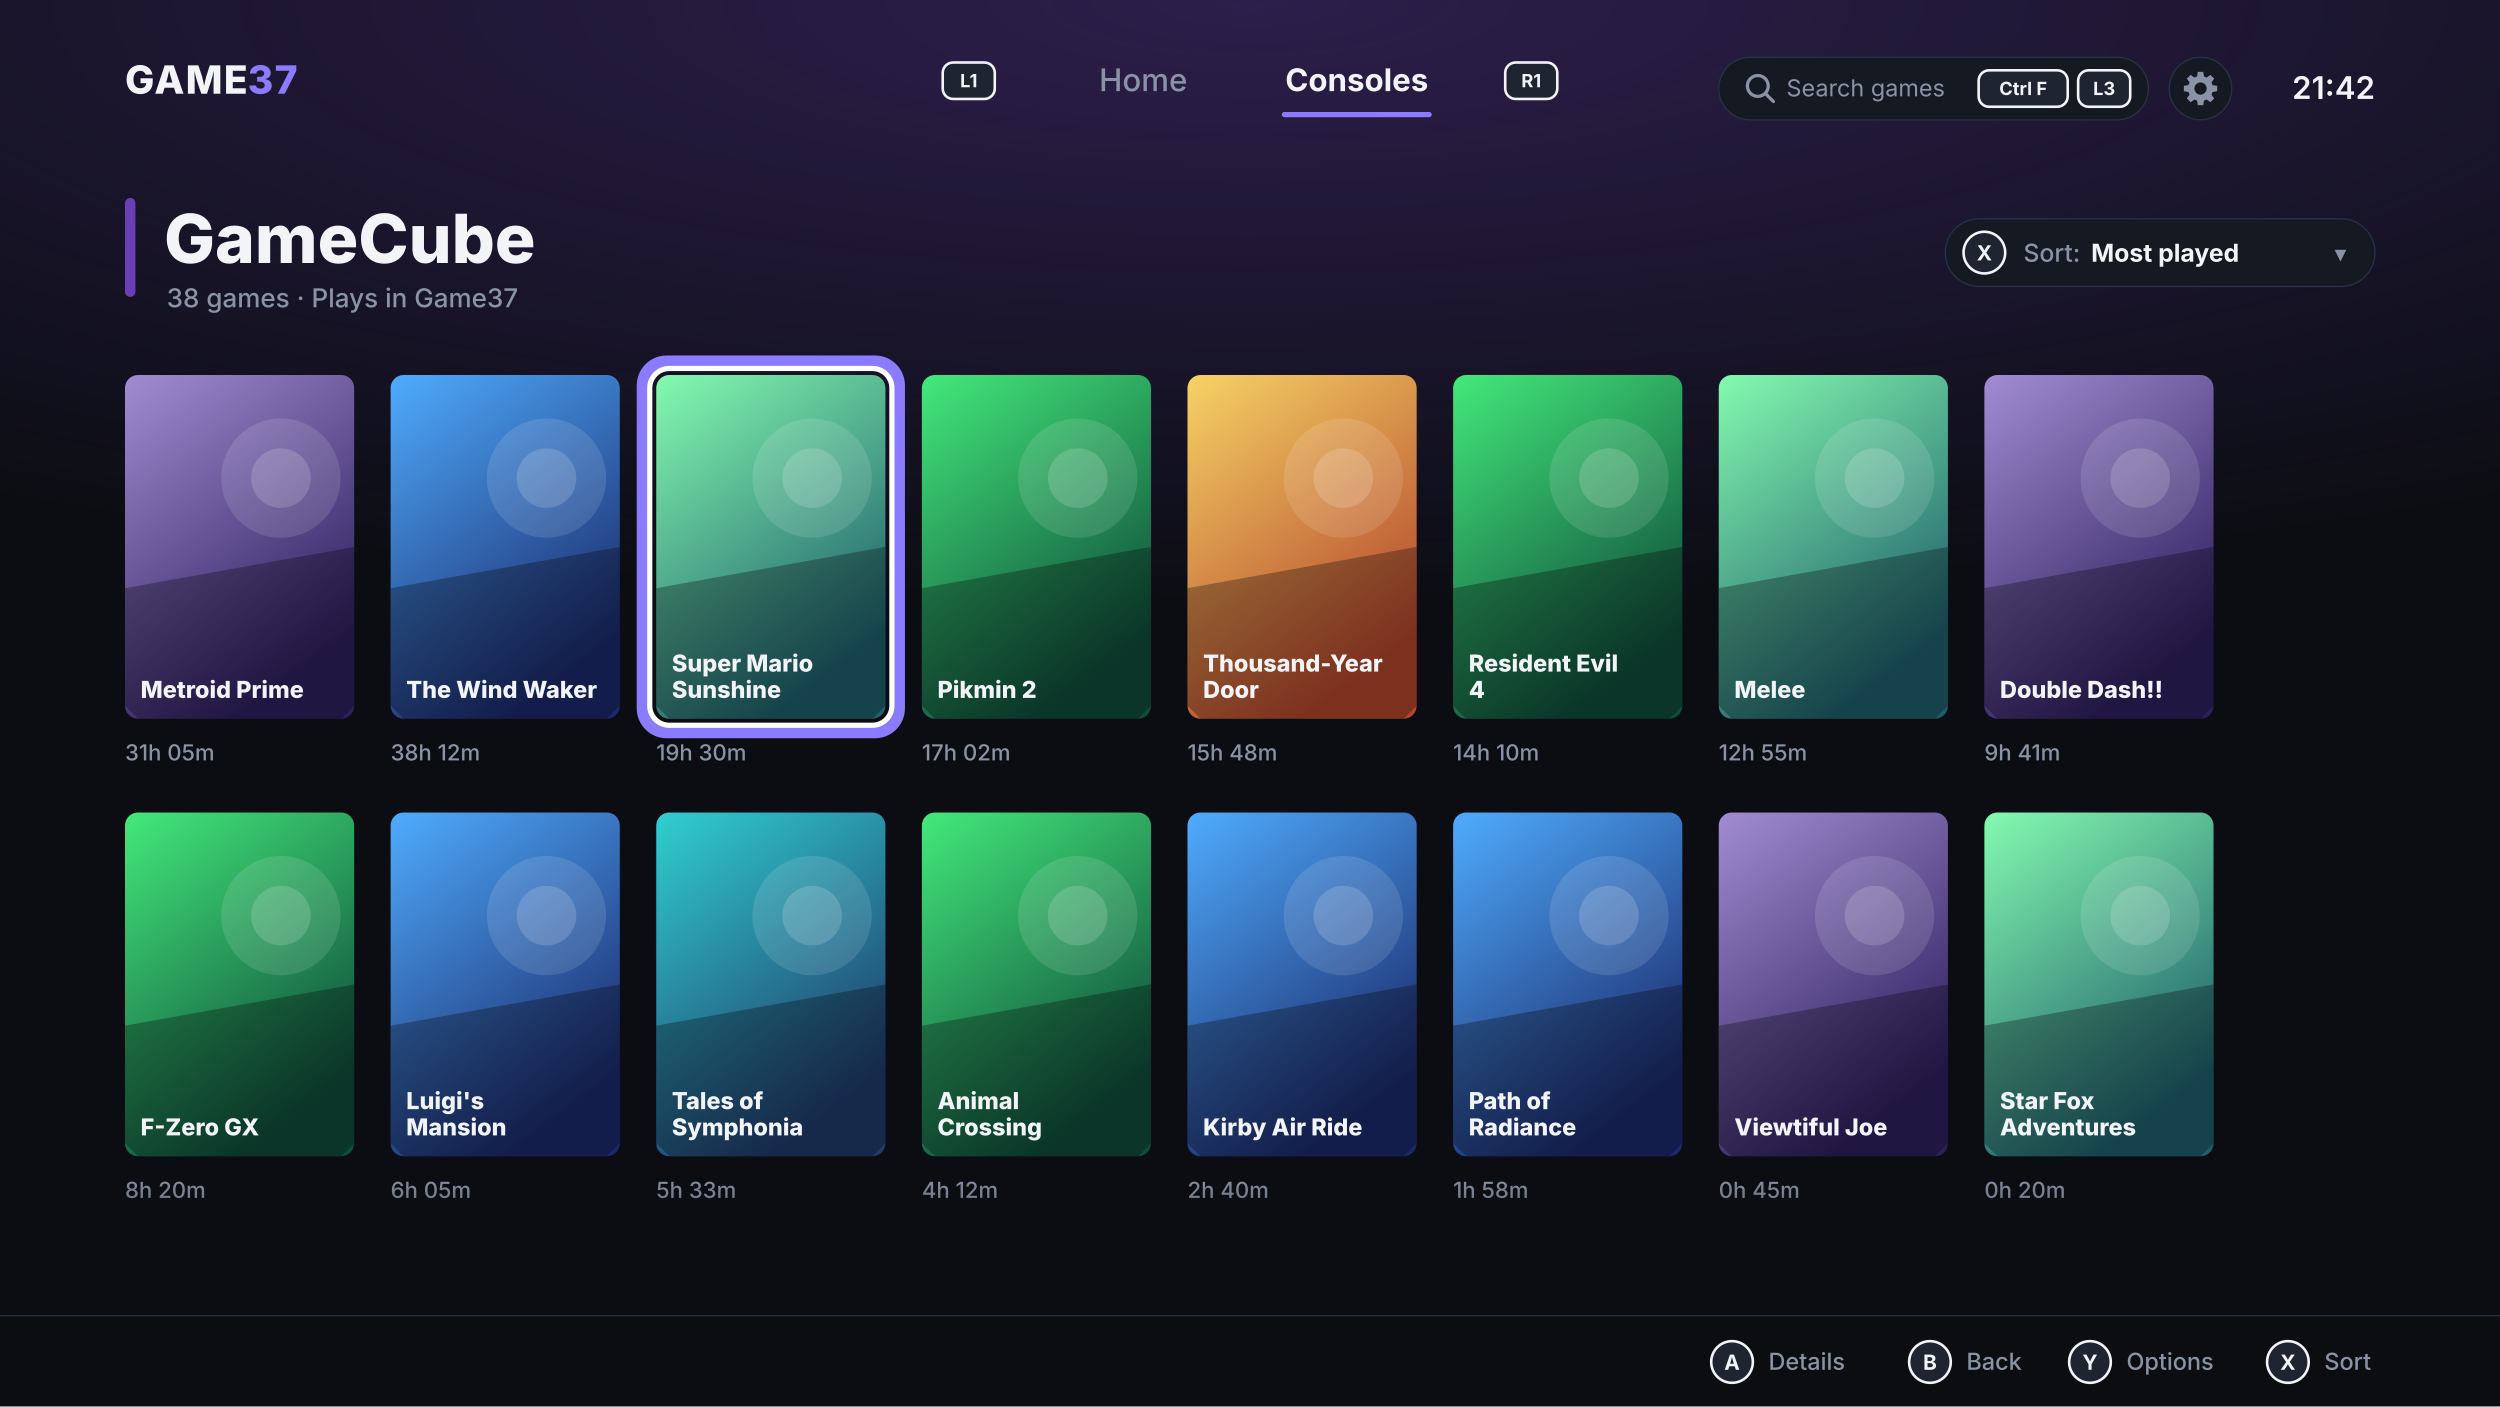
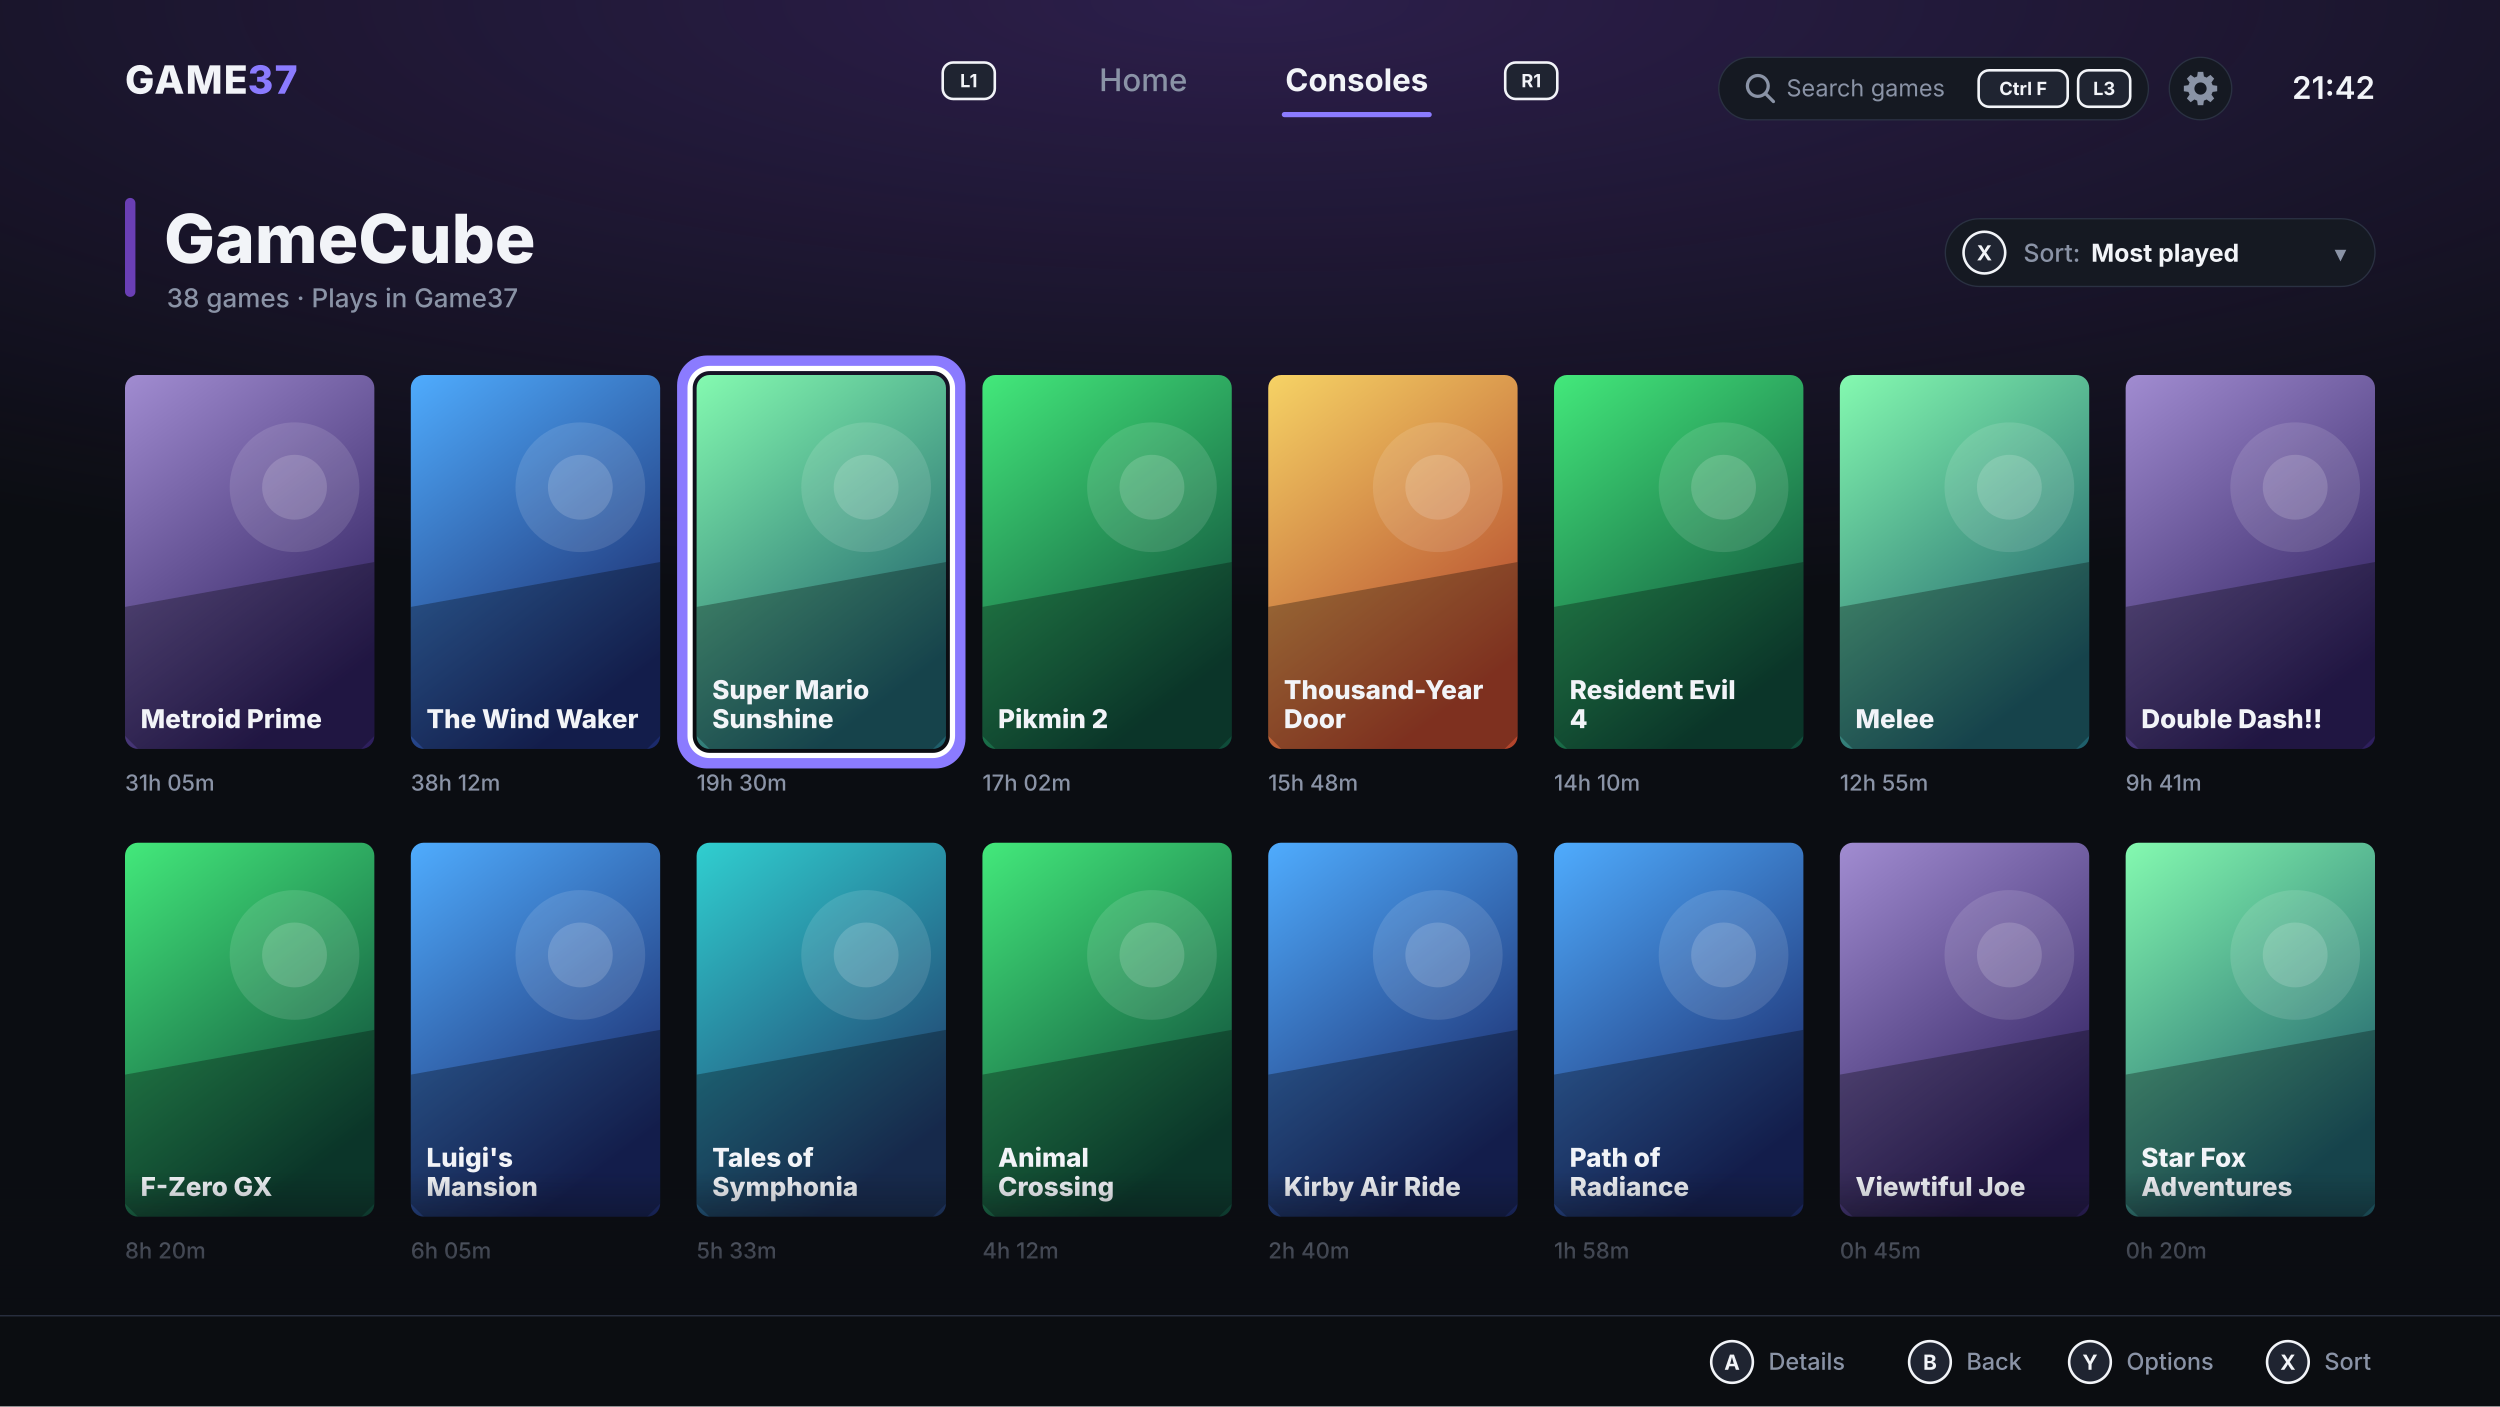
<svg xmlns="http://www.w3.org/2000/svg" width="1920" height="1080" viewBox="0 0 1920 1080">
  <defs>
    <radialGradient id="rg1" cx="0.5" cy="0" r="0.9">
      <stop offset="0" stop-color="#6A3FB5" stop-opacity="0.35" />
      <stop offset="1" stop-color="#6A3FB5" stop-opacity="0" />
    </radialGradient>
    <linearGradient id="lg2" x1="0" y1="0" x2="0.5" y2="1">
      <stop offset="0" stop-color="#A18CD1" stop-opacity="1" />
      <stop offset="1" stop-color="#2E1F5E" stop-opacity="1" />
    </linearGradient>
    <linearGradient id="lg3" x1="0" y1="0" x2="0.5" y2="1">
      <stop offset="0" stop-color="#4FACFE" stop-opacity="1" />
      <stop offset="1" stop-color="#1B2A6B" stop-opacity="1" />
    </linearGradient>
    <linearGradient id="lg4" x1="0" y1="0" x2="0.5" y2="1">
      <stop offset="0" stop-color="#84FAB0" stop-opacity="1" />
      <stop offset="1" stop-color="#1F5F6B" stop-opacity="1" />
    </linearGradient>
    <linearGradient id="lg5" x1="0" y1="0" x2="0.5" y2="1">
      <stop offset="0" stop-color="#43E97B" stop-opacity="1" />
      <stop offset="1" stop-color="#0F4C3A" stop-opacity="1" />
    </linearGradient>
    <linearGradient id="lg6" x1="0" y1="0" x2="0.5" y2="1">
      <stop offset="0" stop-color="#F6D365" stop-opacity="1" />
      <stop offset="1" stop-color="#B3452C" stop-opacity="1" />
    </linearGradient>
    <linearGradient id="lg7" x1="0" y1="0" x2="0.5" y2="1">
      <stop offset="0" stop-color="#43E97B" stop-opacity="1" />
      <stop offset="1" stop-color="#0F4C3A" stop-opacity="1" />
    </linearGradient>
    <linearGradient id="lg8" x1="0" y1="0" x2="0.5" y2="1">
      <stop offset="0" stop-color="#84FAB0" stop-opacity="1" />
      <stop offset="1" stop-color="#1F5F6B" stop-opacity="1" />
    </linearGradient>
    <linearGradient id="lg9" x1="0" y1="0" x2="0.5" y2="1">
      <stop offset="0" stop-color="#A18CD1" stop-opacity="1" />
      <stop offset="1" stop-color="#2E1F5E" stop-opacity="1" />
    </linearGradient>
    <linearGradient id="lg10" x1="0" y1="0" x2="0.5" y2="1">
      <stop offset="0" stop-color="#43E97B" stop-opacity="1" />
      <stop offset="1" stop-color="#0F4C3A" stop-opacity="1" />
    </linearGradient>
    <linearGradient id="lg11" x1="0" y1="0" x2="0.5" y2="1">
      <stop offset="0" stop-color="#4FACFE" stop-opacity="1" />
      <stop offset="1" stop-color="#1B2A6B" stop-opacity="1" />
    </linearGradient>
    <linearGradient id="lg12" x1="0" y1="0" x2="0.5" y2="1">
      <stop offset="0" stop-color="#30CFD0" stop-opacity="1" />
      <stop offset="1" stop-color="#203A6B" stop-opacity="1" />
    </linearGradient>
    <linearGradient id="lg13" x1="0" y1="0" x2="0.5" y2="1">
      <stop offset="0" stop-color="#43E97B" stop-opacity="1" />
      <stop offset="1" stop-color="#0F4C3A" stop-opacity="1" />
    </linearGradient>
    <linearGradient id="lg14" x1="0" y1="0" x2="0.5" y2="1">
      <stop offset="0" stop-color="#4FACFE" stop-opacity="1" />
      <stop offset="1" stop-color="#1B2A6B" stop-opacity="1" />
    </linearGradient>
    <linearGradient id="lg15" x1="0" y1="0" x2="0.5" y2="1">
      <stop offset="0" stop-color="#4FACFE" stop-opacity="1" />
      <stop offset="1" stop-color="#1B2A6B" stop-opacity="1" />
    </linearGradient>
    <linearGradient id="lg16" x1="0" y1="0" x2="0.5" y2="1">
      <stop offset="0" stop-color="#A18CD1" stop-opacity="1" />
      <stop offset="1" stop-color="#2E1F5E" stop-opacity="1" />
    </linearGradient>
    <linearGradient id="lg17" x1="0" y1="0" x2="0.5" y2="1">
      <stop offset="0" stop-color="#84FAB0" stop-opacity="1" />
      <stop offset="1" stop-color="#1F5F6B" stop-opacity="1" />
    </linearGradient>
    <linearGradient id="lg18" x1="0" y1="0" x2="0" y2="1">
      <stop offset="0" stop-color="#0B0D12" stop-opacity="0" />
      <stop offset="1" stop-color="#0B0D12" stop-opacity="1" />
    </linearGradient>
  </defs>
  <rect x="0.0" y="0.0" width="1920.0" height="1080.0" rx="0" fill="#0B0D12" fill-opacity="1" />
  <rect x="0.0" y="0.0" width="1920.0" height="520.0" rx="0" fill="url(#rg1)" fill-opacity="1" />
  <text x="96" y="72" font-family="Inter, 'Helvetica Neue', Arial, sans-serif" font-size="30" font-weight="800" fill="#F2F4F8" letter-spacing="1">GAME<tspan fill="#8B7BFF">37</tspan>
  </text>
  <rect x="724.0" y="48.0" width="40.0" height="28.0" rx="8" fill="#1F2431" fill-opacity="1" stroke="#F2F4F8" stroke-width="2" />
  <text x="744.0" y="67.0" font-family="Inter, 'Helvetica Neue', Arial, sans-serif" font-size="14" font-weight="700" fill="#F2F4F8" fill-opacity="1" text-anchor="middle" letter-spacing="0">L1</text>
  <rect x="1156.0" y="48.0" width="40.0" height="28.0" rx="8" fill="#1F2431" fill-opacity="1" stroke="#F2F4F8" stroke-width="2" />
  <text x="1176.0" y="67.0" font-family="Inter, 'Helvetica Neue', Arial, sans-serif" font-size="14" font-weight="700" fill="#F2F4F8" fill-opacity="1" text-anchor="middle" letter-spacing="0">R1</text>
  <text x="878.0" y="70.0" font-family="Inter, 'Helvetica Neue', Arial, sans-serif" font-size="24" font-weight="500" fill="#8A93A6" fill-opacity="1" text-anchor="middle" letter-spacing="0">Home</text>
  <text x="1042.0" y="70.0" font-family="Inter, 'Helvetica Neue', Arial, sans-serif" font-size="24" font-weight="700" fill="#F2F4F8" fill-opacity="1" text-anchor="middle" letter-spacing="0">Consoles</text>
  <rect x="984.4" y="86.0" width="115.2" height="4.0" rx="2" fill="#8B7BFF" fill-opacity="1" />
  <rect x="1320.0" y="44.0" width="330.0" height="48.0" rx="24" fill="#151922" fill-opacity="1" stroke="#2A3142" stroke-width="1" />
  <circle cx="1350.0" cy="66.0" r="8.0" fill="none" fill-opacity="1" stroke="#8A93A6" stroke-width="2.5" />
  <line x1="1356" y1="72" x2="1362" y2="78" stroke="#8A93A6" stroke-width="2.5" stroke-linecap="round" />
  <text x="1372.0" y="74.0" font-family="Inter, 'Helvetica Neue', Arial, sans-serif" font-size="18" font-weight="400" fill="#8A93A6" fill-opacity="1" text-anchor="start" letter-spacing="0">Search games</text>
  <rect x="1596.0" y="54.0" width="40.0" height="28.0" rx="8" fill="#1F2431" fill-opacity="1" stroke="#F2F4F8" stroke-width="2" />
  <text x="1616.0" y="73.0" font-family="Inter, 'Helvetica Neue', Arial, sans-serif" font-size="14" font-weight="700" fill="#F2F4F8" fill-opacity="1" text-anchor="middle" letter-spacing="0">L3</text>
  <rect x="1519.6" y="54.0" width="68.4" height="28.0" rx="8" fill="#1F2431" fill-opacity="1" stroke="#F2F4F8" stroke-width="2" />
  <text x="1553.8" y="73.0" font-family="Inter, 'Helvetica Neue', Arial, sans-serif" font-size="14" font-weight="700" fill="#F2F4F8" fill-opacity="1" text-anchor="middle" letter-spacing="0">Ctrl F</text>
  <circle cx="1690.0" cy="68.0" r="24.0" fill="#151922" fill-opacity="1" stroke="#2A3142" stroke-width="1" />
  <polygon points="1699.3,65.4 1702.8,65.9 1702.8,70.1 1699.3,70.6 1698.4,72.7 1700.5,75.6 1697.6,78.5 1694.7,76.4 1692.6,77.3 1692.1,80.8 1687.9,80.8 1687.4,77.3 1685.3,76.4 1682.4,78.5 1679.5,75.6 1681.6,72.7 1680.7,70.6 1677.2,70.1 1677.2,65.9 1680.7,65.4 1681.6,63.3 1679.5,60.4 1682.4,57.5 1685.3,59.6 1687.4,58.7 1687.9,55.2 1692.1,55.2 1692.6,58.7 1694.7,59.6 1697.6,57.5 1700.5,60.4 1698.4,63.3" fill="#8A93A6" />
  <circle cx="1690.0" cy="68.0" r="4.7" fill="#151922" fill-opacity="1" />
  <text x="1824.0" y="76.0" font-family="Inter, 'Helvetica Neue', Arial, sans-serif" font-size="24" font-weight="600" fill="#F2F4F8" fill-opacity="1" text-anchor="end" letter-spacing="0">21:42</text>
  <rect x="96.0" y="152.0" width="8.0" height="76.0" rx="4" fill="#6A3FB5" fill-opacity="1" />
  <text x="126.0" y="202.0" font-family="Inter, 'Helvetica Neue', Arial, sans-serif" font-size="52" font-weight="800" fill="#F2F4F8" fill-opacity="1" text-anchor="start" letter-spacing="0">GameCube</text>
  <text x="128.0" y="236.0" font-family="Inter, 'Helvetica Neue', Arial, sans-serif" font-size="20" font-weight="500" fill="#8A93A6" fill-opacity="1" text-anchor="start" letter-spacing="0">38 games  ·  Plays in Game37</text>
  <rect x="1494.0" y="168.0" width="330.0" height="52.0" rx="26" fill="#151922" fill-opacity="1" stroke="#2A3142" stroke-width="1" />
  <circle cx="1524.0" cy="194.0" r="16.0" fill="#1F2431" fill-opacity="1" stroke="#F2F4F8" stroke-width="2" />
  <text x="1524.0" y="200.0" font-family="Inter, 'Helvetica Neue', Arial, sans-serif" font-size="16" font-weight="700" fill="#F2F4F8" fill-opacity="1" text-anchor="middle" letter-spacing="0">X</text>
  <text x="1554.0" y="201.0" font-family="Inter, 'Helvetica Neue', Arial, sans-serif" font-size="19" font-weight="500" fill="#8A93A6" fill-opacity="1" text-anchor="start" letter-spacing="0">Sort:</text>
  <text x="1606.0" y="201.0" font-family="Inter, 'Helvetica Neue', Arial, sans-serif" font-size="19" font-weight="700" fill="#F2F4F8" fill-opacity="1" text-anchor="start" letter-spacing="0">Most played</text>
  <text x="1802.0" y="201.0" font-family="Inter, 'Helvetica Neue', Arial, sans-serif" font-size="18" font-weight="700" fill="#8A93A6" fill-opacity="1" text-anchor="end" letter-spacing="0">▾</text>
-   <rect x="96.0" y="288.0" width="176.0" height="264.0" rx="10" fill="url(#lg2)" fill-opacity="1" />
-   <circle cx="215.7" cy="367.2" r="45.8" fill="#FFFFFF" fill-opacity="0.12" />
-   <circle cx="215.7" cy="367.2" r="22.9" fill="#FFFFFF" fill-opacity="0.16" />
-   <polygon points="96,451.7 272,420.0 272,542.0 262,552.0 106,552.0 96,542.0" fill="#000000" fill-opacity=".3" />
-   <text x="108.0" y="536.0" font-family="Inter, 'Helvetica Neue', Arial, sans-serif" font-size="18" font-weight="800" fill="#F2F4F8" fill-opacity="1" text-anchor="start" letter-spacing="0">Metroid Prime</text>
-   <text x="96.0" y="584.0" font-family="Inter, 'Helvetica Neue', Arial, sans-serif" font-size="17" font-weight="500" fill="#8A93A6" fill-opacity="1" text-anchor="start" letter-spacing="0">31h 05m</text>
-   <rect x="300.0" y="288.0" width="176.0" height="264.0" rx="10" fill="url(#lg3)" fill-opacity="1" />
-   <circle cx="419.7" cy="367.2" r="45.8" fill="#FFFFFF" fill-opacity="0.12" />
-   <circle cx="419.7" cy="367.2" r="22.9" fill="#FFFFFF" fill-opacity="0.16" />
-   <polygon points="300,451.7 476,420.0 476,542.0 466,552.0 310,552.0 300,542.0" fill="#000000" fill-opacity=".3" />
-   <text x="312.0" y="536.0" font-family="Inter, 'Helvetica Neue', Arial, sans-serif" font-size="18" font-weight="800" fill="#F2F4F8" fill-opacity="1" text-anchor="start" letter-spacing="0">The Wind Waker</text>
-   <text x="300.0" y="584.0" font-family="Inter, 'Helvetica Neue', Arial, sans-serif" font-size="17" font-weight="500" fill="#8A93A6" fill-opacity="1" text-anchor="start" letter-spacing="0">38h 12m</text>
-   <rect x="494.0" y="278.0" width="196.0" height="284.0" rx="18" fill="none" fill-opacity="0.4" stroke="#8B7BFF" stroke-width="10" />
-   <rect x="499.0" y="283.0" width="186.0" height="274.0" rx="15" fill="none" fill-opacity="1" stroke="#FFFFFF" stroke-width="4" />
-   <rect x="504.0" y="288.0" width="176.0" height="264.0" rx="10" fill="url(#lg4)" fill-opacity="1" />
-   <circle cx="623.7" cy="367.2" r="45.8" fill="#FFFFFF" fill-opacity="0.12" />
-   <circle cx="623.7" cy="367.2" r="22.9" fill="#FFFFFF" fill-opacity="0.16" />
-   <polygon points="504,451.7 680,420.0 680,542.0 670,552.0 514,552.0 504,542.0" fill="#000000" fill-opacity=".3" />
-   <text x="516.0" y="515.8" font-family="Inter, 'Helvetica Neue', Arial, sans-serif" font-size="18" font-weight="800" fill="#F2F4F8" fill-opacity="1" text-anchor="start" letter-spacing="0">Super Mario</text>
-   <text x="516.0" y="536.0" font-family="Inter, 'Helvetica Neue', Arial, sans-serif" font-size="18" font-weight="800" fill="#F2F4F8" fill-opacity="1" text-anchor="start" letter-spacing="0">Sunshine</text>
-   <text x="504.0" y="584.0" font-family="Inter, 'Helvetica Neue', Arial, sans-serif" font-size="17" font-weight="500" fill="#8A93A6" fill-opacity="1" text-anchor="start" letter-spacing="0">19h 30m</text>
-   <rect x="708.0" y="288.0" width="176.0" height="264.0" rx="10" fill="url(#lg5)" fill-opacity="1" />
-   <circle cx="827.7" cy="367.2" r="45.8" fill="#FFFFFF" fill-opacity="0.12" />
-   <circle cx="827.7" cy="367.2" r="22.9" fill="#FFFFFF" fill-opacity="0.16" />
-   <polygon points="708,451.7 884,420.0 884,542.0 874,552.0 718,552.0 708,542.0" fill="#000000" fill-opacity=".3" />
-   <text x="720.0" y="536.0" font-family="Inter, 'Helvetica Neue', Arial, sans-serif" font-size="18" font-weight="800" fill="#F2F4F8" fill-opacity="1" text-anchor="start" letter-spacing="0">Pikmin 2</text>
-   <text x="708.0" y="584.0" font-family="Inter, 'Helvetica Neue', Arial, sans-serif" font-size="17" font-weight="500" fill="#8A93A6" fill-opacity="1" text-anchor="start" letter-spacing="0">17h 02m</text>
-   <rect x="912.0" y="288.0" width="176.0" height="264.0" rx="10" fill="url(#lg6)" fill-opacity="1" />
-   <circle cx="1031.7" cy="367.2" r="45.8" fill="#FFFFFF" fill-opacity="0.12" />
-   <circle cx="1031.7" cy="367.2" r="22.9" fill="#FFFFFF" fill-opacity="0.16" />
-   <polygon points="912,451.7 1088,420.0 1088,542.0 1078,552.0 922,552.0 912,542.0" fill="#000000" fill-opacity=".3" />
-   <text x="924.0" y="515.8" font-family="Inter, 'Helvetica Neue', Arial, sans-serif" font-size="18" font-weight="800" fill="#F2F4F8" fill-opacity="1" text-anchor="start" letter-spacing="0">Thousand-Year</text>
-   <text x="924.0" y="536.0" font-family="Inter, 'Helvetica Neue', Arial, sans-serif" font-size="18" font-weight="800" fill="#F2F4F8" fill-opacity="1" text-anchor="start" letter-spacing="0">Door</text>
-   <text x="912.0" y="584.0" font-family="Inter, 'Helvetica Neue', Arial, sans-serif" font-size="17" font-weight="500" fill="#8A93A6" fill-opacity="1" text-anchor="start" letter-spacing="0">15h 48m</text>
-   <rect x="1116.0" y="288.0" width="176.0" height="264.0" rx="10" fill="url(#lg7)" fill-opacity="1" />
-   <circle cx="1235.7" cy="367.2" r="45.8" fill="#FFFFFF" fill-opacity="0.12" />
-   <circle cx="1235.7" cy="367.2" r="22.9" fill="#FFFFFF" fill-opacity="0.16" />
-   <polygon points="1116,451.7 1292,420.0 1292,542.0 1282,552.0 1126,552.0 1116,542.0" fill="#000000" fill-opacity=".3" />
-   <text x="1128.0" y="515.8" font-family="Inter, 'Helvetica Neue', Arial, sans-serif" font-size="18" font-weight="800" fill="#F2F4F8" fill-opacity="1" text-anchor="start" letter-spacing="0">Resident Evil</text>
-   <text x="1128.0" y="536.0" font-family="Inter, 'Helvetica Neue', Arial, sans-serif" font-size="18" font-weight="800" fill="#F2F4F8" fill-opacity="1" text-anchor="start" letter-spacing="0">4</text>
-   <text x="1116.0" y="584.0" font-family="Inter, 'Helvetica Neue', Arial, sans-serif" font-size="17" font-weight="500" fill="#8A93A6" fill-opacity="1" text-anchor="start" letter-spacing="0">14h 10m</text>
-   <rect x="1320.0" y="288.0" width="176.0" height="264.0" rx="10" fill="url(#lg8)" fill-opacity="1" />
-   <circle cx="1439.7" cy="367.2" r="45.8" fill="#FFFFFF" fill-opacity="0.12" />
-   <circle cx="1439.7" cy="367.2" r="22.9" fill="#FFFFFF" fill-opacity="0.16" />
-   <polygon points="1320,451.7 1496,420.0 1496,542.0 1486,552.0 1330,552.0 1320,542.0" fill="#000000" fill-opacity=".3" />
-   <text x="1332.0" y="536.0" font-family="Inter, 'Helvetica Neue', Arial, sans-serif" font-size="18" font-weight="800" fill="#F2F4F8" fill-opacity="1" text-anchor="start" letter-spacing="0">Melee</text>
-   <text x="1320.0" y="584.0" font-family="Inter, 'Helvetica Neue', Arial, sans-serif" font-size="17" font-weight="500" fill="#8A93A6" fill-opacity="1" text-anchor="start" letter-spacing="0">12h 55m</text>
-   <rect x="1524.0" y="288.0" width="176.0" height="264.0" rx="10" fill="url(#lg9)" fill-opacity="1" />
-   <circle cx="1643.7" cy="367.2" r="45.8" fill="#FFFFFF" fill-opacity="0.12" />
-   <circle cx="1643.7" cy="367.2" r="22.9" fill="#FFFFFF" fill-opacity="0.16" />
-   <polygon points="1524,451.7 1700,420.0 1700,542.0 1690,552.0 1534,552.0 1524,542.0" fill="#000000" fill-opacity=".3" />
-   <text x="1536.0" y="536.0" font-family="Inter, 'Helvetica Neue', Arial, sans-serif" font-size="18" font-weight="800" fill="#F2F4F8" fill-opacity="1" text-anchor="start" letter-spacing="0">Double Dash!!</text>
-   <text x="1524.0" y="584.0" font-family="Inter, 'Helvetica Neue', Arial, sans-serif" font-size="17" font-weight="500" fill="#8A93A6" fill-opacity="1" text-anchor="start" letter-spacing="0">9h 41m</text>
-   <rect x="96.0" y="624.0" width="176.0" height="264.0" rx="10" fill="url(#lg10)" fill-opacity="1" />
-   <circle cx="215.7" cy="703.2" r="45.8" fill="#FFFFFF" fill-opacity="0.12" />
-   <circle cx="215.7" cy="703.2" r="22.9" fill="#FFFFFF" fill-opacity="0.16" />
-   <polygon points="96,787.7 272,756.0 272,878.0 262,888.0 106,888.0 96,878.0" fill="#000000" fill-opacity=".3" />
-   <text x="108.0" y="872.0" font-family="Inter, 'Helvetica Neue', Arial, sans-serif" font-size="18" font-weight="800" fill="#F2F4F8" fill-opacity="1" text-anchor="start" letter-spacing="0">F-Zero GX</text>
-   <text x="96.0" y="920.0" font-family="Inter, 'Helvetica Neue', Arial, sans-serif" font-size="17" font-weight="500" fill="#8A93A6" fill-opacity="1" text-anchor="start" letter-spacing="0">8h 20m</text>
-   <rect x="300.0" y="624.0" width="176.0" height="264.0" rx="10" fill="url(#lg11)" fill-opacity="1" />
-   <circle cx="419.7" cy="703.2" r="45.8" fill="#FFFFFF" fill-opacity="0.12" />
-   <circle cx="419.7" cy="703.2" r="22.9" fill="#FFFFFF" fill-opacity="0.16" />
-   <polygon points="300,787.7 476,756.0 476,878.0 466,888.0 310,888.0 300,878.0" fill="#000000" fill-opacity=".3" />
-   <text x="312.0" y="851.8" font-family="Inter, 'Helvetica Neue', Arial, sans-serif" font-size="18" font-weight="800" fill="#F2F4F8" fill-opacity="1" text-anchor="start" letter-spacing="0">Luigi's</text>
-   <text x="312.0" y="872.0" font-family="Inter, 'Helvetica Neue', Arial, sans-serif" font-size="18" font-weight="800" fill="#F2F4F8" fill-opacity="1" text-anchor="start" letter-spacing="0">Mansion</text>
-   <text x="300.0" y="920.0" font-family="Inter, 'Helvetica Neue', Arial, sans-serif" font-size="17" font-weight="500" fill="#8A93A6" fill-opacity="1" text-anchor="start" letter-spacing="0">6h 05m</text>
-   <rect x="504.0" y="624.0" width="176.0" height="264.0" rx="10" fill="url(#lg12)" fill-opacity="1" />
-   <circle cx="623.7" cy="703.2" r="45.8" fill="#FFFFFF" fill-opacity="0.12" />
-   <circle cx="623.7" cy="703.2" r="22.9" fill="#FFFFFF" fill-opacity="0.16" />
-   <polygon points="504,787.7 680,756.0 680,878.0 670,888.0 514,888.0 504,878.0" fill="#000000" fill-opacity=".3" />
-   <text x="516.0" y="851.8" font-family="Inter, 'Helvetica Neue', Arial, sans-serif" font-size="18" font-weight="800" fill="#F2F4F8" fill-opacity="1" text-anchor="start" letter-spacing="0">Tales of</text>
-   <text x="516.0" y="872.0" font-family="Inter, 'Helvetica Neue', Arial, sans-serif" font-size="18" font-weight="800" fill="#F2F4F8" fill-opacity="1" text-anchor="start" letter-spacing="0">Symphonia</text>
-   <text x="504.0" y="920.0" font-family="Inter, 'Helvetica Neue', Arial, sans-serif" font-size="17" font-weight="500" fill="#8A93A6" fill-opacity="1" text-anchor="start" letter-spacing="0">5h 33m</text>
-   <rect x="708.0" y="624.0" width="176.0" height="264.0" rx="10" fill="url(#lg13)" fill-opacity="1" />
-   <circle cx="827.7" cy="703.2" r="45.8" fill="#FFFFFF" fill-opacity="0.12" />
-   <circle cx="827.7" cy="703.2" r="22.9" fill="#FFFFFF" fill-opacity="0.16" />
-   <polygon points="708,787.7 884,756.0 884,878.0 874,888.0 718,888.0 708,878.0" fill="#000000" fill-opacity=".3" />
-   <text x="720.0" y="851.8" font-family="Inter, 'Helvetica Neue', Arial, sans-serif" font-size="18" font-weight="800" fill="#F2F4F8" fill-opacity="1" text-anchor="start" letter-spacing="0">Animal</text>
-   <text x="720.0" y="872.0" font-family="Inter, 'Helvetica Neue', Arial, sans-serif" font-size="18" font-weight="800" fill="#F2F4F8" fill-opacity="1" text-anchor="start" letter-spacing="0">Crossing</text>
-   <text x="708.0" y="920.0" font-family="Inter, 'Helvetica Neue', Arial, sans-serif" font-size="17" font-weight="500" fill="#8A93A6" fill-opacity="1" text-anchor="start" letter-spacing="0">4h 12m</text>
-   <rect x="912.0" y="624.0" width="176.0" height="264.0" rx="10" fill="url(#lg14)" fill-opacity="1" />
-   <circle cx="1031.7" cy="703.2" r="45.8" fill="#FFFFFF" fill-opacity="0.12" />
-   <circle cx="1031.7" cy="703.2" r="22.9" fill="#FFFFFF" fill-opacity="0.16" />
-   <polygon points="912,787.7 1088,756.0 1088,878.0 1078,888.0 922,888.0 912,878.0" fill="#000000" fill-opacity=".3" />
-   <text x="924.0" y="872.0" font-family="Inter, 'Helvetica Neue', Arial, sans-serif" font-size="18" font-weight="800" fill="#F2F4F8" fill-opacity="1" text-anchor="start" letter-spacing="0">Kirby Air Ride</text>
-   <text x="912.0" y="920.0" font-family="Inter, 'Helvetica Neue', Arial, sans-serif" font-size="17" font-weight="500" fill="#8A93A6" fill-opacity="1" text-anchor="start" letter-spacing="0">2h 40m</text>
-   <rect x="1116.0" y="624.0" width="176.0" height="264.0" rx="10" fill="url(#lg15)" fill-opacity="1" />
-   <circle cx="1235.7" cy="703.2" r="45.8" fill="#FFFFFF" fill-opacity="0.12" />
-   <circle cx="1235.7" cy="703.2" r="22.9" fill="#FFFFFF" fill-opacity="0.16" />
-   <polygon points="1116,787.7 1292,756.0 1292,878.0 1282,888.0 1126,888.0 1116,878.0" fill="#000000" fill-opacity=".3" />
-   <text x="1128.0" y="851.8" font-family="Inter, 'Helvetica Neue', Arial, sans-serif" font-size="18" font-weight="800" fill="#F2F4F8" fill-opacity="1" text-anchor="start" letter-spacing="0">Path of</text>
-   <text x="1128.0" y="872.0" font-family="Inter, 'Helvetica Neue', Arial, sans-serif" font-size="18" font-weight="800" fill="#F2F4F8" fill-opacity="1" text-anchor="start" letter-spacing="0">Radiance</text>
-   <text x="1116.0" y="920.0" font-family="Inter, 'Helvetica Neue', Arial, sans-serif" font-size="17" font-weight="500" fill="#8A93A6" fill-opacity="1" text-anchor="start" letter-spacing="0">1h 58m</text>
-   <rect x="1320.0" y="624.0" width="176.0" height="264.0" rx="10" fill="url(#lg16)" fill-opacity="1" />
-   <circle cx="1439.7" cy="703.2" r="45.8" fill="#FFFFFF" fill-opacity="0.12" />
-   <circle cx="1439.7" cy="703.2" r="22.9" fill="#FFFFFF" fill-opacity="0.16" />
-   <polygon points="1320,787.7 1496,756.0 1496,878.0 1486,888.0 1330,888.0 1320,878.0" fill="#000000" fill-opacity=".3" />
-   <text x="1332.0" y="872.0" font-family="Inter, 'Helvetica Neue', Arial, sans-serif" font-size="18" font-weight="800" fill="#F2F4F8" fill-opacity="1" text-anchor="start" letter-spacing="0">Viewtiful Joe</text>
-   <text x="1320.0" y="920.0" font-family="Inter, 'Helvetica Neue', Arial, sans-serif" font-size="17" font-weight="500" fill="#8A93A6" fill-opacity="1" text-anchor="start" letter-spacing="0">0h 45m</text>
-   <rect x="1524.0" y="624.0" width="176.0" height="264.0" rx="10" fill="url(#lg17)" fill-opacity="1" />
-   <circle cx="1643.7" cy="703.2" r="45.8" fill="#FFFFFF" fill-opacity="0.12" />
-   <circle cx="1643.7" cy="703.2" r="22.9" fill="#FFFFFF" fill-opacity="0.16" />
-   <polygon points="1524,787.7 1700,756.0 1700,878.0 1690,888.0 1534,888.0 1524,878.0" fill="#000000" fill-opacity=".3" />
-   <text x="1536.0" y="851.8" font-family="Inter, 'Helvetica Neue', Arial, sans-serif" font-size="18" font-weight="800" fill="#F2F4F8" fill-opacity="1" text-anchor="start" letter-spacing="0">Star Fox</text>
-   <text x="1536.0" y="872.0" font-family="Inter, 'Helvetica Neue', Arial, sans-serif" font-size="18" font-weight="800" fill="#F2F4F8" fill-opacity="1" text-anchor="start" letter-spacing="0">Adventures</text>
-   <text x="1524.0" y="920.0" font-family="Inter, 'Helvetica Neue', Arial, sans-serif" font-size="17" font-weight="500" fill="#8A93A6" fill-opacity="1" text-anchor="start" letter-spacing="0">0h 20m</text>
+   <rect x="96.0" y="288.0" width="191.5" height="287.2" rx="10" fill="url(#lg2)" fill-opacity="1" />
+   <circle cx="226.2" cy="374.2" r="49.8" fill="#FFFFFF" fill-opacity="0.12" />
+   <circle cx="226.2" cy="374.2" r="24.9" fill="#FFFFFF" fill-opacity="0.16" />
+   <polygon points="96.0,466.1 287.5,431.6 287.5,565.2 277.5,575.2 106.0,575.2 96.0,565.2" fill="#000000" fill-opacity=".3" />
+   <text x="108.0" y="559.2" font-family="Inter, 'Helvetica Neue', Arial, sans-serif" font-size="20" font-weight="800" fill="#F2F4F8" fill-opacity="1" text-anchor="start" letter-spacing="0">Metroid Prime</text>
+   <text x="96.0" y="607.2" font-family="Inter, 'Helvetica Neue', Arial, sans-serif" font-size="17" font-weight="500" fill="#8A93A6" fill-opacity="1" text-anchor="start" letter-spacing="0">31h 05m</text>
+   <rect x="315.5" y="288.0" width="191.5" height="287.2" rx="10" fill="url(#lg3)" fill-opacity="1" />
+   <circle cx="445.7" cy="374.2" r="49.8" fill="#FFFFFF" fill-opacity="0.12" />
+   <circle cx="445.7" cy="374.2" r="24.9" fill="#FFFFFF" fill-opacity="0.16" />
+   <polygon points="315.5,466.1 507.0,431.6 507.0,565.2 497.0,575.2 325.5,575.2 315.5,565.2" fill="#000000" fill-opacity=".3" />
+   <text x="327.5" y="559.2" font-family="Inter, 'Helvetica Neue', Arial, sans-serif" font-size="20" font-weight="800" fill="#F2F4F8" fill-opacity="1" text-anchor="start" letter-spacing="0">The Wind Waker</text>
+   <text x="315.5" y="607.2" font-family="Inter, 'Helvetica Neue', Arial, sans-serif" font-size="17" font-weight="500" fill="#8A93A6" fill-opacity="1" text-anchor="start" letter-spacing="0">38h 12m</text>
+   <rect x="525.0" y="278.0" width="211.5" height="307.2" rx="18" fill="none" fill-opacity="0.4" stroke="#8B7BFF" stroke-width="10" />
+   <rect x="530.0" y="283.0" width="201.5" height="297.2" rx="15" fill="none" fill-opacity="1" stroke="#FFFFFF" stroke-width="4" />
+   <rect x="535.0" y="288.0" width="191.5" height="287.2" rx="10" fill="url(#lg4)" fill-opacity="1" />
+   <circle cx="665.2" cy="374.2" r="49.8" fill="#FFFFFF" fill-opacity="0.12" />
+   <circle cx="665.2" cy="374.2" r="24.9" fill="#FFFFFF" fill-opacity="0.16" />
+   <polygon points="535.0,466.1 726.5,431.6 726.5,565.2 716.5,575.2 545.0,575.2 535.0,565.2" fill="#000000" fill-opacity=".3" />
+   <text x="547.0" y="536.9" font-family="Inter, 'Helvetica Neue', Arial, sans-serif" font-size="20" font-weight="800" fill="#F2F4F8" fill-opacity="1" text-anchor="start" letter-spacing="0">Super Mario</text>
+   <text x="547.0" y="559.2" font-family="Inter, 'Helvetica Neue', Arial, sans-serif" font-size="20" font-weight="800" fill="#F2F4F8" fill-opacity="1" text-anchor="start" letter-spacing="0">Sunshine</text>
+   <text x="535.0" y="607.2" font-family="Inter, 'Helvetica Neue', Arial, sans-serif" font-size="17" font-weight="500" fill="#8A93A6" fill-opacity="1" text-anchor="start" letter-spacing="0">19h 30m</text>
+   <rect x="754.5" y="288.0" width="191.5" height="287.2" rx="10" fill="url(#lg5)" fill-opacity="1" />
+   <circle cx="884.7" cy="374.2" r="49.8" fill="#FFFFFF" fill-opacity="0.12" />
+   <circle cx="884.7" cy="374.2" r="24.9" fill="#FFFFFF" fill-opacity="0.16" />
+   <polygon points="754.5,466.1 946.0,431.6 946.0,565.2 936.0,575.2 764.5,575.2 754.5,565.2" fill="#000000" fill-opacity=".3" />
+   <text x="766.5" y="559.2" font-family="Inter, 'Helvetica Neue', Arial, sans-serif" font-size="20" font-weight="800" fill="#F2F4F8" fill-opacity="1" text-anchor="start" letter-spacing="0">Pikmin 2</text>
+   <text x="754.5" y="607.2" font-family="Inter, 'Helvetica Neue', Arial, sans-serif" font-size="17" font-weight="500" fill="#8A93A6" fill-opacity="1" text-anchor="start" letter-spacing="0">17h 02m</text>
+   <rect x="974.0" y="288.0" width="191.5" height="287.2" rx="10" fill="url(#lg6)" fill-opacity="1" />
+   <circle cx="1104.2" cy="374.2" r="49.8" fill="#FFFFFF" fill-opacity="0.12" />
+   <circle cx="1104.2" cy="374.2" r="24.9" fill="#FFFFFF" fill-opacity="0.16" />
+   <polygon points="974.0,466.1 1165.5,431.6 1165.5,565.2 1155.5,575.2 984.0,575.2 974.0,565.2" fill="#000000" fill-opacity=".3" />
+   <text x="986.0" y="536.9" font-family="Inter, 'Helvetica Neue', Arial, sans-serif" font-size="20" font-weight="800" fill="#F2F4F8" fill-opacity="1" text-anchor="start" letter-spacing="0">Thousand-Year</text>
+   <text x="986.0" y="559.2" font-family="Inter, 'Helvetica Neue', Arial, sans-serif" font-size="20" font-weight="800" fill="#F2F4F8" fill-opacity="1" text-anchor="start" letter-spacing="0">Door</text>
+   <text x="974.0" y="607.2" font-family="Inter, 'Helvetica Neue', Arial, sans-serif" font-size="17" font-weight="500" fill="#8A93A6" fill-opacity="1" text-anchor="start" letter-spacing="0">15h 48m</text>
+   <rect x="1193.5" y="288.0" width="191.5" height="287.2" rx="10" fill="url(#lg7)" fill-opacity="1" />
+   <circle cx="1323.7" cy="374.2" r="49.8" fill="#FFFFFF" fill-opacity="0.12" />
+   <circle cx="1323.7" cy="374.2" r="24.9" fill="#FFFFFF" fill-opacity="0.16" />
+   <polygon points="1193.5,466.1 1385.0,431.6 1385.0,565.2 1375.0,575.2 1203.5,575.2 1193.5,565.2" fill="#000000" fill-opacity=".3" />
+   <text x="1205.5" y="536.9" font-family="Inter, 'Helvetica Neue', Arial, sans-serif" font-size="20" font-weight="800" fill="#F2F4F8" fill-opacity="1" text-anchor="start" letter-spacing="0">Resident Evil</text>
+   <text x="1205.5" y="559.2" font-family="Inter, 'Helvetica Neue', Arial, sans-serif" font-size="20" font-weight="800" fill="#F2F4F8" fill-opacity="1" text-anchor="start" letter-spacing="0">4</text>
+   <text x="1193.5" y="607.2" font-family="Inter, 'Helvetica Neue', Arial, sans-serif" font-size="17" font-weight="500" fill="#8A93A6" fill-opacity="1" text-anchor="start" letter-spacing="0">14h 10m</text>
+   <rect x="1413.0" y="288.0" width="191.5" height="287.2" rx="10" fill="url(#lg8)" fill-opacity="1" />
+   <circle cx="1543.2" cy="374.2" r="49.8" fill="#FFFFFF" fill-opacity="0.12" />
+   <circle cx="1543.2" cy="374.2" r="24.9" fill="#FFFFFF" fill-opacity="0.16" />
+   <polygon points="1413.0,466.1 1604.5,431.6 1604.5,565.2 1594.5,575.2 1423.0,575.2 1413.0,565.2" fill="#000000" fill-opacity=".3" />
+   <text x="1425.0" y="559.2" font-family="Inter, 'Helvetica Neue', Arial, sans-serif" font-size="20" font-weight="800" fill="#F2F4F8" fill-opacity="1" text-anchor="start" letter-spacing="0">Melee</text>
+   <text x="1413.0" y="607.2" font-family="Inter, 'Helvetica Neue', Arial, sans-serif" font-size="17" font-weight="500" fill="#8A93A6" fill-opacity="1" text-anchor="start" letter-spacing="0">12h 55m</text>
+   <rect x="1632.5" y="288.0" width="191.5" height="287.2" rx="10" fill="url(#lg9)" fill-opacity="1" />
+   <circle cx="1762.7" cy="374.2" r="49.8" fill="#FFFFFF" fill-opacity="0.12" />
+   <circle cx="1762.7" cy="374.2" r="24.9" fill="#FFFFFF" fill-opacity="0.16" />
+   <polygon points="1632.5,466.1 1824.0,431.6 1824.0,565.2 1814.0,575.2 1642.5,575.2 1632.5,565.2" fill="#000000" fill-opacity=".3" />
+   <text x="1644.5" y="559.2" font-family="Inter, 'Helvetica Neue', Arial, sans-serif" font-size="20" font-weight="800" fill="#F2F4F8" fill-opacity="1" text-anchor="start" letter-spacing="0">Double Dash!!</text>
+   <text x="1632.5" y="607.2" font-family="Inter, 'Helvetica Neue', Arial, sans-serif" font-size="17" font-weight="500" fill="#8A93A6" fill-opacity="1" text-anchor="start" letter-spacing="0">9h 41m</text>
+   <rect x="96.0" y="647.2" width="191.5" height="287.2" rx="10" fill="url(#lg10)" fill-opacity="1" />
+   <circle cx="226.2" cy="733.4" r="49.8" fill="#FFFFFF" fill-opacity="0.12" />
+   <circle cx="226.2" cy="733.4" r="24.9" fill="#FFFFFF" fill-opacity="0.16" />
+   <polygon points="96.0,825.3 287.5,790.9 287.5,924.5 277.5,934.5 106.0,934.5 96.0,924.5" fill="#000000" fill-opacity=".3" />
+   <text x="108.0" y="918.5" font-family="Inter, 'Helvetica Neue', Arial, sans-serif" font-size="20" font-weight="800" fill="#F2F4F8" fill-opacity="1" text-anchor="start" letter-spacing="0">F-Zero GX</text>
+   <text x="96.0" y="966.5" font-family="Inter, 'Helvetica Neue', Arial, sans-serif" font-size="17" font-weight="500" fill="#8A93A6" fill-opacity="1" text-anchor="start" letter-spacing="0">8h 20m</text>
+   <rect x="315.5" y="647.2" width="191.5" height="287.2" rx="10" fill="url(#lg11)" fill-opacity="1" />
+   <circle cx="445.7" cy="733.4" r="49.8" fill="#FFFFFF" fill-opacity="0.12" />
+   <circle cx="445.7" cy="733.4" r="24.9" fill="#FFFFFF" fill-opacity="0.16" />
+   <polygon points="315.5,825.3 507.0,790.9 507.0,924.5 497.0,934.5 325.5,934.5 315.5,924.5" fill="#000000" fill-opacity=".3" />
+   <text x="327.5" y="896.1" font-family="Inter, 'Helvetica Neue', Arial, sans-serif" font-size="20" font-weight="800" fill="#F2F4F8" fill-opacity="1" text-anchor="start" letter-spacing="0">Luigi's</text>
+   <text x="327.5" y="918.5" font-family="Inter, 'Helvetica Neue', Arial, sans-serif" font-size="20" font-weight="800" fill="#F2F4F8" fill-opacity="1" text-anchor="start" letter-spacing="0">Mansion</text>
+   <text x="315.5" y="966.5" font-family="Inter, 'Helvetica Neue', Arial, sans-serif" font-size="17" font-weight="500" fill="#8A93A6" fill-opacity="1" text-anchor="start" letter-spacing="0">6h 05m</text>
+   <rect x="535.0" y="647.2" width="191.5" height="287.2" rx="10" fill="url(#lg12)" fill-opacity="1" />
+   <circle cx="665.2" cy="733.4" r="49.8" fill="#FFFFFF" fill-opacity="0.12" />
+   <circle cx="665.2" cy="733.4" r="24.9" fill="#FFFFFF" fill-opacity="0.16" />
+   <polygon points="535.0,825.3 726.5,790.9 726.5,924.5 716.5,934.5 545.0,934.5 535.0,924.5" fill="#000000" fill-opacity=".3" />
+   <text x="547.0" y="896.1" font-family="Inter, 'Helvetica Neue', Arial, sans-serif" font-size="20" font-weight="800" fill="#F2F4F8" fill-opacity="1" text-anchor="start" letter-spacing="0">Tales of</text>
+   <text x="547.0" y="918.5" font-family="Inter, 'Helvetica Neue', Arial, sans-serif" font-size="20" font-weight="800" fill="#F2F4F8" fill-opacity="1" text-anchor="start" letter-spacing="0">Symphonia</text>
+   <text x="535.0" y="966.5" font-family="Inter, 'Helvetica Neue', Arial, sans-serif" font-size="17" font-weight="500" fill="#8A93A6" fill-opacity="1" text-anchor="start" letter-spacing="0">5h 33m</text>
+   <rect x="754.5" y="647.2" width="191.5" height="287.2" rx="10" fill="url(#lg13)" fill-opacity="1" />
+   <circle cx="884.7" cy="733.4" r="49.8" fill="#FFFFFF" fill-opacity="0.12" />
+   <circle cx="884.7" cy="733.4" r="24.9" fill="#FFFFFF" fill-opacity="0.16" />
+   <polygon points="754.5,825.3 946.0,790.9 946.0,924.5 936.0,934.5 764.5,934.5 754.5,924.5" fill="#000000" fill-opacity=".3" />
+   <text x="766.5" y="896.1" font-family="Inter, 'Helvetica Neue', Arial, sans-serif" font-size="20" font-weight="800" fill="#F2F4F8" fill-opacity="1" text-anchor="start" letter-spacing="0">Animal</text>
+   <text x="766.5" y="918.5" font-family="Inter, 'Helvetica Neue', Arial, sans-serif" font-size="20" font-weight="800" fill="#F2F4F8" fill-opacity="1" text-anchor="start" letter-spacing="0">Crossing</text>
+   <text x="754.5" y="966.5" font-family="Inter, 'Helvetica Neue', Arial, sans-serif" font-size="17" font-weight="500" fill="#8A93A6" fill-opacity="1" text-anchor="start" letter-spacing="0">4h 12m</text>
+   <rect x="974.0" y="647.2" width="191.5" height="287.2" rx="10" fill="url(#lg14)" fill-opacity="1" />
+   <circle cx="1104.2" cy="733.4" r="49.8" fill="#FFFFFF" fill-opacity="0.12" />
+   <circle cx="1104.2" cy="733.4" r="24.9" fill="#FFFFFF" fill-opacity="0.16" />
+   <polygon points="974.0,825.3 1165.5,790.9 1165.5,924.5 1155.5,934.5 984.0,934.5 974.0,924.5" fill="#000000" fill-opacity=".3" />
+   <text x="986.0" y="918.5" font-family="Inter, 'Helvetica Neue', Arial, sans-serif" font-size="20" font-weight="800" fill="#F2F4F8" fill-opacity="1" text-anchor="start" letter-spacing="0">Kirby Air Ride</text>
+   <text x="974.0" y="966.5" font-family="Inter, 'Helvetica Neue', Arial, sans-serif" font-size="17" font-weight="500" fill="#8A93A6" fill-opacity="1" text-anchor="start" letter-spacing="0">2h 40m</text>
+   <rect x="1193.5" y="647.2" width="191.5" height="287.2" rx="10" fill="url(#lg15)" fill-opacity="1" />
+   <circle cx="1323.7" cy="733.4" r="49.8" fill="#FFFFFF" fill-opacity="0.12" />
+   <circle cx="1323.7" cy="733.4" r="24.9" fill="#FFFFFF" fill-opacity="0.16" />
+   <polygon points="1193.5,825.3 1385.0,790.9 1385.0,924.5 1375.0,934.5 1203.5,934.5 1193.5,924.5" fill="#000000" fill-opacity=".3" />
+   <text x="1205.5" y="896.1" font-family="Inter, 'Helvetica Neue', Arial, sans-serif" font-size="20" font-weight="800" fill="#F2F4F8" fill-opacity="1" text-anchor="start" letter-spacing="0">Path of</text>
+   <text x="1205.5" y="918.5" font-family="Inter, 'Helvetica Neue', Arial, sans-serif" font-size="20" font-weight="800" fill="#F2F4F8" fill-opacity="1" text-anchor="start" letter-spacing="0">Radiance</text>
+   <text x="1193.5" y="966.5" font-family="Inter, 'Helvetica Neue', Arial, sans-serif" font-size="17" font-weight="500" fill="#8A93A6" fill-opacity="1" text-anchor="start" letter-spacing="0">1h 58m</text>
+   <rect x="1413.0" y="647.2" width="191.5" height="287.2" rx="10" fill="url(#lg16)" fill-opacity="1" />
+   <circle cx="1543.2" cy="733.4" r="49.8" fill="#FFFFFF" fill-opacity="0.12" />
+   <circle cx="1543.2" cy="733.4" r="24.9" fill="#FFFFFF" fill-opacity="0.16" />
+   <polygon points="1413.0,825.3 1604.5,790.9 1604.5,924.5 1594.5,934.5 1423.0,934.5 1413.0,924.5" fill="#000000" fill-opacity=".3" />
+   <text x="1425.0" y="918.5" font-family="Inter, 'Helvetica Neue', Arial, sans-serif" font-size="20" font-weight="800" fill="#F2F4F8" fill-opacity="1" text-anchor="start" letter-spacing="0">Viewtiful Joe</text>
+   <text x="1413.0" y="966.5" font-family="Inter, 'Helvetica Neue', Arial, sans-serif" font-size="17" font-weight="500" fill="#8A93A6" fill-opacity="1" text-anchor="start" letter-spacing="0">0h 45m</text>
+   <rect x="1632.5" y="647.2" width="191.5" height="287.2" rx="10" fill="url(#lg17)" fill-opacity="1" />
+   <circle cx="1762.7" cy="733.4" r="49.8" fill="#FFFFFF" fill-opacity="0.12" />
+   <circle cx="1762.7" cy="733.4" r="24.9" fill="#FFFFFF" fill-opacity="0.16" />
+   <polygon points="1632.5,825.3 1824.0,790.9 1824.0,924.5 1814.0,934.5 1642.5,934.5 1632.5,924.5" fill="#000000" fill-opacity=".3" />
+   <text x="1644.5" y="896.1" font-family="Inter, 'Helvetica Neue', Arial, sans-serif" font-size="20" font-weight="800" fill="#F2F4F8" fill-opacity="1" text-anchor="start" letter-spacing="0">Star Fox</text>
+   <text x="1644.5" y="918.5" font-family="Inter, 'Helvetica Neue', Arial, sans-serif" font-size="20" font-weight="800" fill="#F2F4F8" fill-opacity="1" text-anchor="start" letter-spacing="0">Adventures</text>
+   <text x="1632.5" y="966.5" font-family="Inter, 'Helvetica Neue', Arial, sans-serif" font-size="17" font-weight="500" fill="#8A93A6" fill-opacity="1" text-anchor="start" letter-spacing="0">0h 20m</text>
  <rect x="0.0" y="900.0" width="1920.0" height="110.0" rx="0" fill="url(#lg18)" fill-opacity="1" />
  <rect x="0.0" y="1010.0" width="1920.0" height="70.0" rx="0" fill="#0B0D12" fill-opacity="0.92" />
  <rect x="0.0" y="1010.0" width="1920.0" height="1.0" rx="0" fill="#2A3142" fill-opacity="1" />
  <text x="1785.1" y="1052.0" font-family="Inter, 'Helvetica Neue', Arial, sans-serif" font-size="18" font-weight="500" fill="#8A93A6" fill-opacity="1" text-anchor="start" letter-spacing="0">Sort</text>
  <circle cx="1757.1" cy="1046.0" r="16.0" fill="#1F2431" fill-opacity="1" stroke="#F2F4F8" stroke-width="2" />
  <text x="1757.1" y="1052.0" font-family="Inter, 'Helvetica Neue', Arial, sans-serif" font-size="16" font-weight="700" fill="#F2F4F8" fill-opacity="1" text-anchor="middle" letter-spacing="0">X</text>
  <text x="1633.1" y="1052.0" font-family="Inter, 'Helvetica Neue', Arial, sans-serif" font-size="18" font-weight="500" fill="#8A93A6" fill-opacity="1" text-anchor="start" letter-spacing="0">Options</text>
  <circle cx="1605.1" cy="1046.0" r="16.0" fill="#1F2431" fill-opacity="1" stroke="#F2F4F8" stroke-width="2" />
  <text x="1605.1" y="1052.0" font-family="Inter, 'Helvetica Neue', Arial, sans-serif" font-size="16" font-weight="700" fill="#F2F4F8" fill-opacity="1" text-anchor="middle" letter-spacing="0">Y</text>
  <text x="1510.2" y="1052.0" font-family="Inter, 'Helvetica Neue', Arial, sans-serif" font-size="18" font-weight="500" fill="#8A93A6" fill-opacity="1" text-anchor="start" letter-spacing="0">Back</text>
  <circle cx="1482.2" cy="1046.0" r="16.0" fill="#1F2431" fill-opacity="1" stroke="#F2F4F8" stroke-width="2" />
  <text x="1482.2" y="1052.0" font-family="Inter, 'Helvetica Neue', Arial, sans-serif" font-size="16" font-weight="700" fill="#F2F4F8" fill-opacity="1" text-anchor="middle" letter-spacing="0">B</text>
  <text x="1358.2" y="1052.0" font-family="Inter, 'Helvetica Neue', Arial, sans-serif" font-size="18" font-weight="500" fill="#8A93A6" fill-opacity="1" text-anchor="start" letter-spacing="0">Details</text>
  <circle cx="1330.2" cy="1046.0" r="16.0" fill="#1F2431" fill-opacity="1" stroke="#F2F4F8" stroke-width="2" />
  <text x="1330.2" y="1052.0" font-family="Inter, 'Helvetica Neue', Arial, sans-serif" font-size="16" font-weight="700" fill="#F2F4F8" fill-opacity="1" text-anchor="middle" letter-spacing="0">A</text>
</svg>
